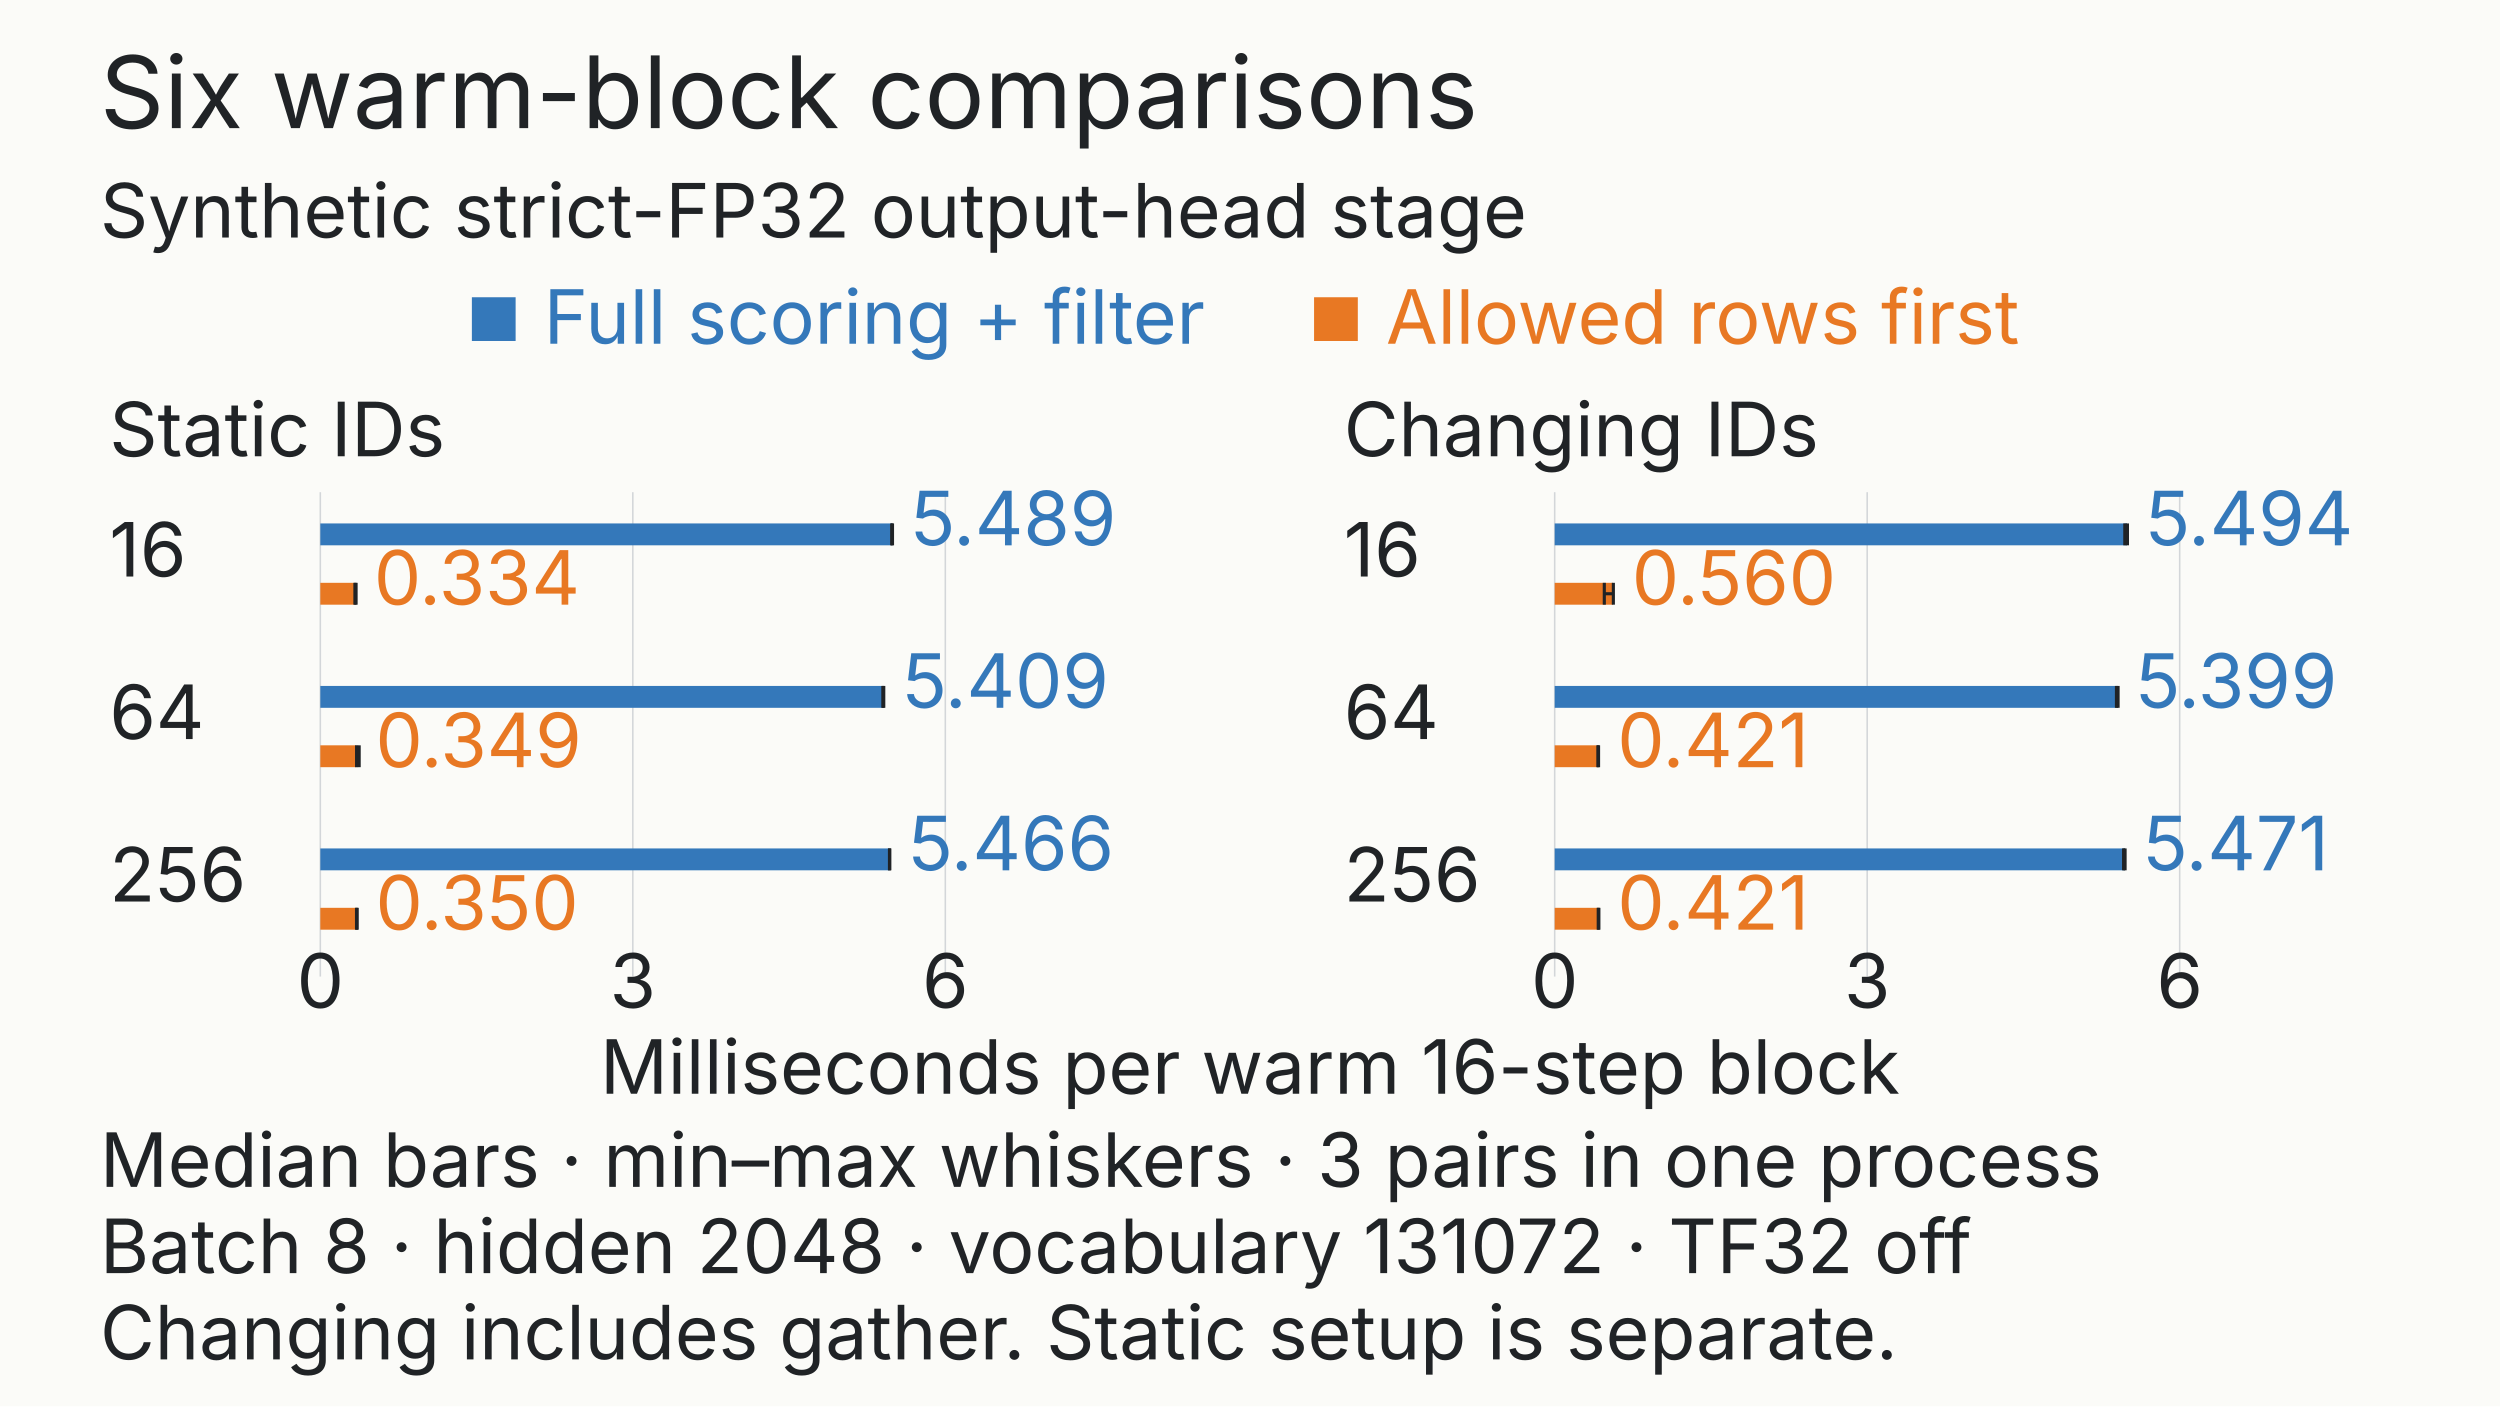
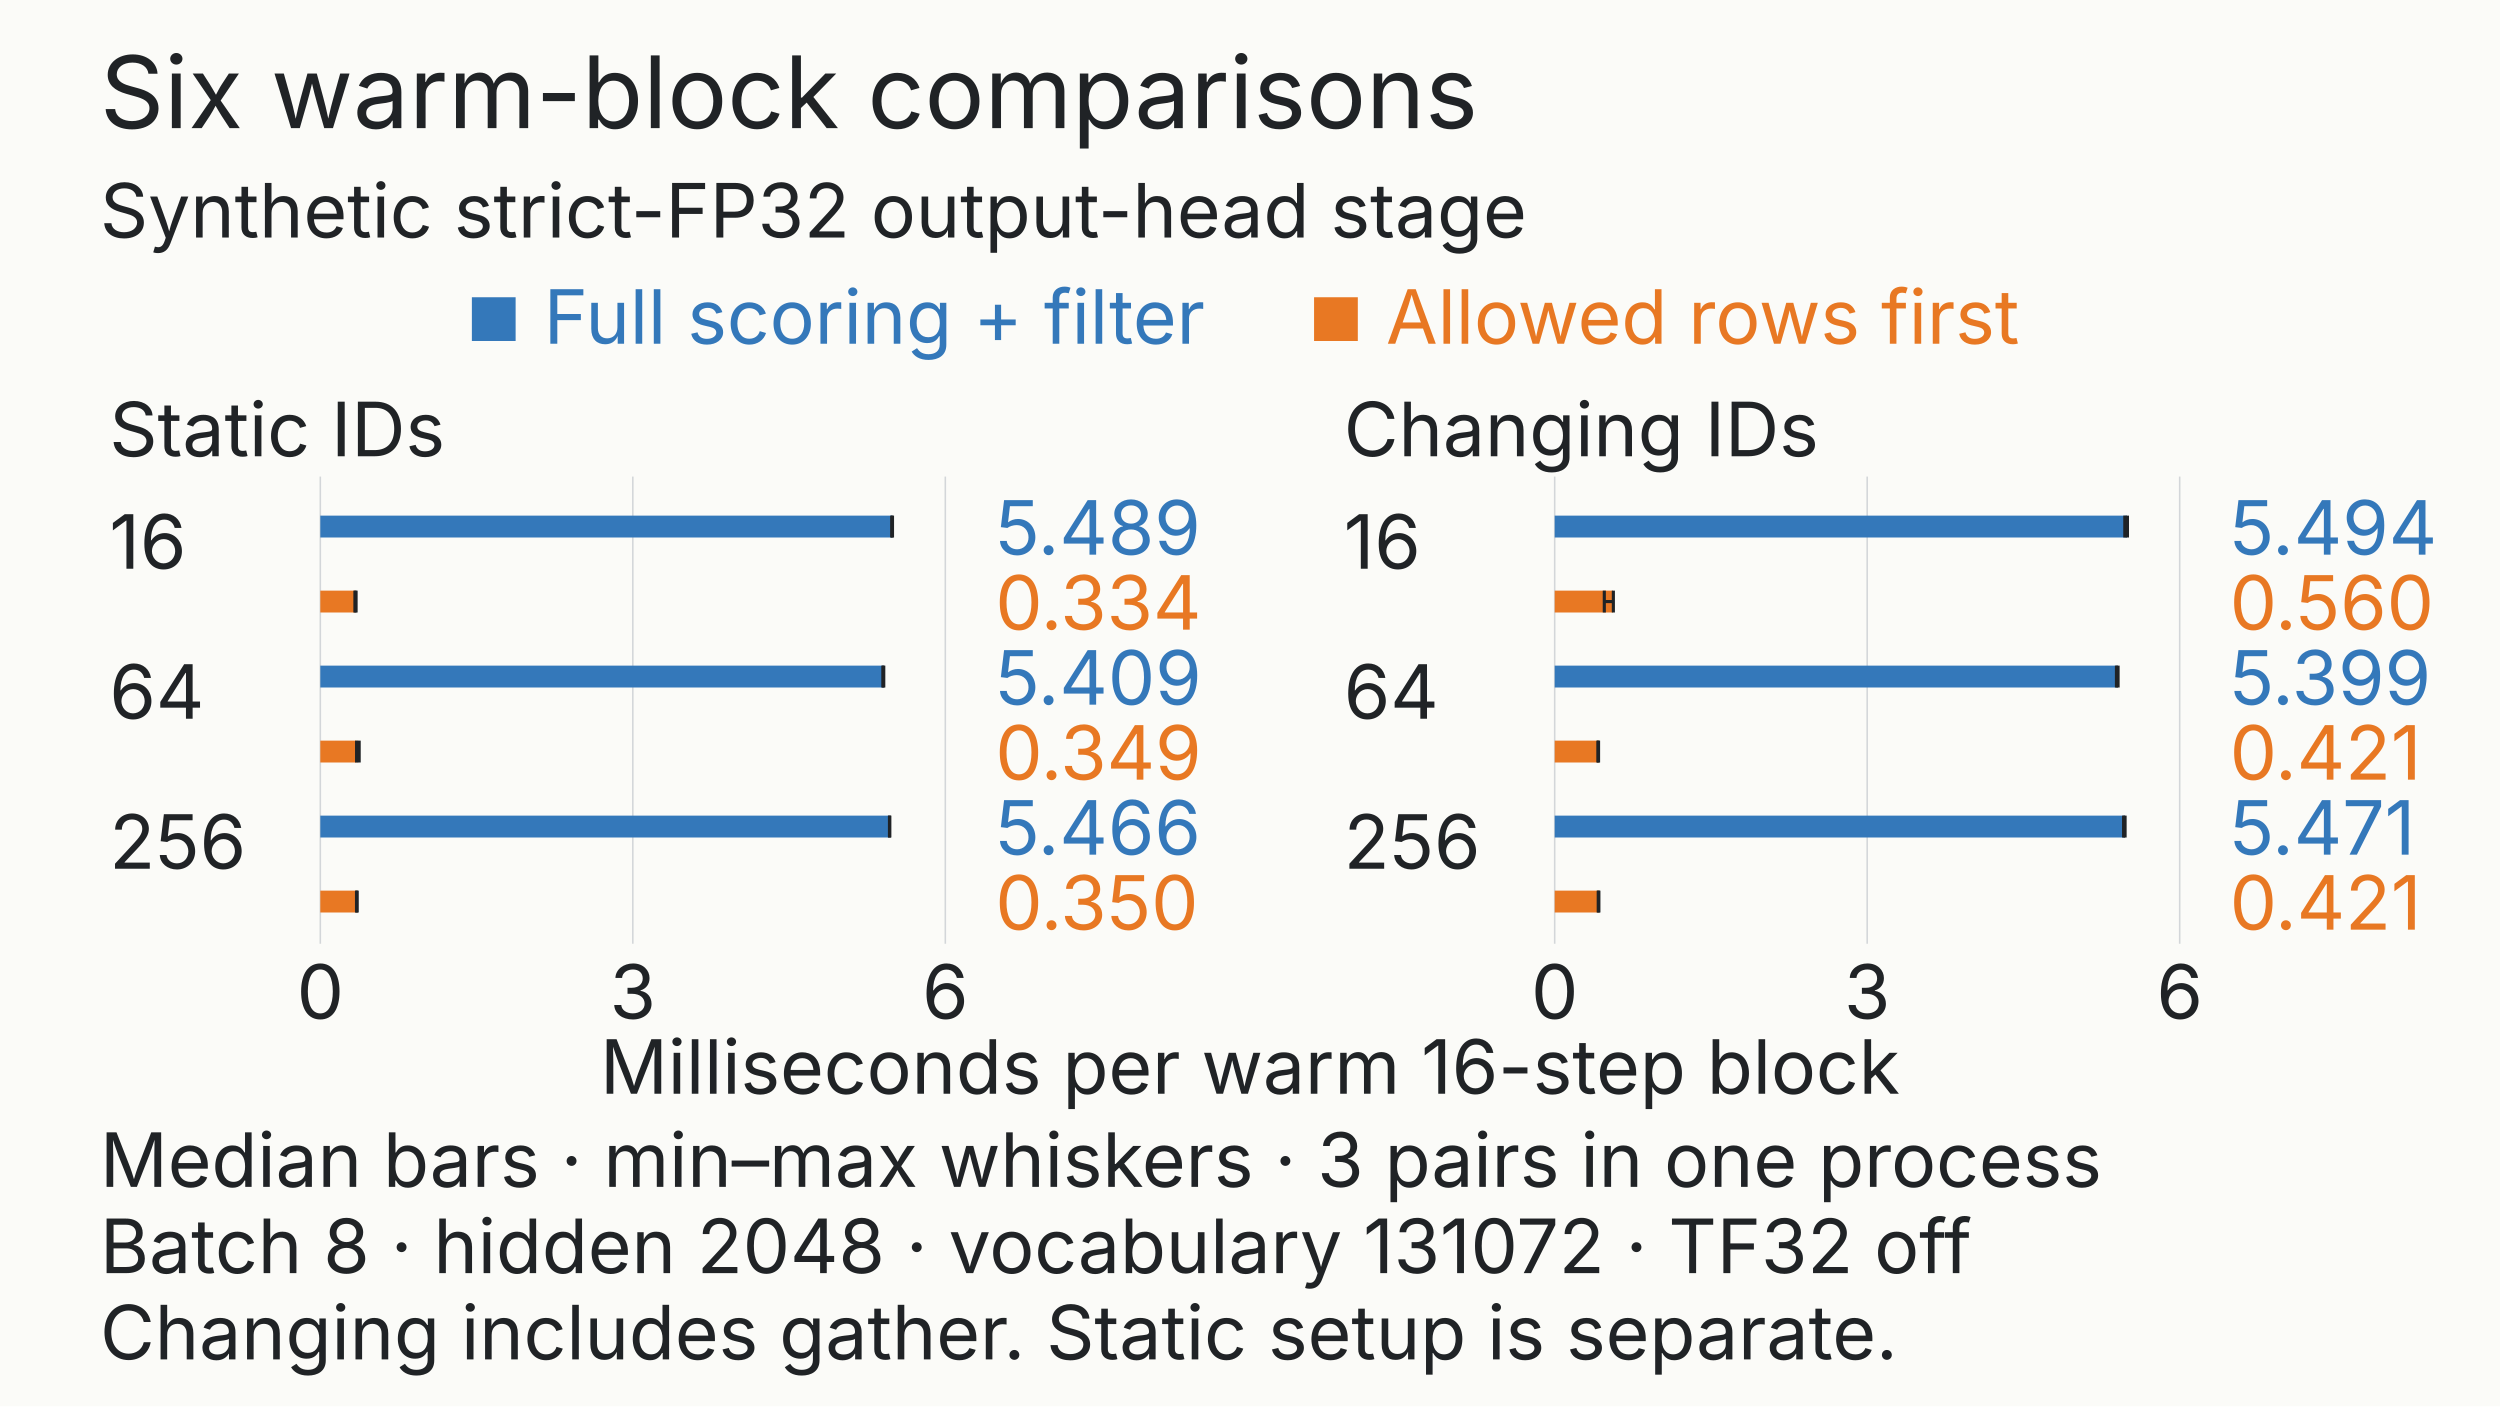
<svg xmlns="http://www.w3.org/2000/svg" width="1600" height="900" viewBox="0 0 1600 900">
  <rect width="100%" height="100%" fill="#FBFBF8" />
  <defs>
    <marker id="arrow" viewBox="0 0 12 12" refX="10" refY="6" markerWidth="5" markerHeight="5" orient="auto">
      <path d="M2 2 L10 6 L2 10" fill="none" stroke="context-stroke" stroke-width="2" />
    </marker>
  </defs>
  <text x="64" y="82.0" font-family="Inter" font-size="64" font-weight="400" font-style="normal" fill="#202326" text-anchor="start">Six warm-block comparisons</text>
  <text x="64" y="152.0" font-family="Inter" font-size="48" font-weight="400" font-style="normal" fill="#202326" text-anchor="start">Synthetic strict-FP32 output-head stage</text>
  <rect data-role="legend-swatch" data-series="baseline" x="302.0" y="190.24" width="28" height="28" fill="#3478BA" />
  <text x="348.0" y="220.0" font-family="Inter" font-size="48" font-weight="400" font-style="normal" fill="#3478BA" text-anchor="start">Full scoring + filter</text>
  <rect data-role="legend-swatch" data-series="candidate" x="841.0" y="190.24" width="28" height="28" fill="#E87823" />
  <text x="887.0" y="220.0" font-family="Inter" font-size="48" font-weight="400" font-style="normal" fill="#E87823" text-anchor="start">Allowed rows first</text>
  <text x="70" y="292.0" font-family="Inter" font-size="48" font-weight="400" font-style="normal" fill="#202326" text-anchor="start">Static IDs</text>
-   <line x1="205.0" y1="315" x2="205.0" y2="625" stroke="#D3D6D9" stroke-width="1" />
-   <text x="205.0" y="645.0" font-family="Inter" font-size="48" font-weight="400" font-style="normal" fill="#202326" text-anchor="middle">0</text>
-   <line x1="405.0" y1="315" x2="405.0" y2="625" stroke="#D3D6D9" stroke-width="1" />
-   <text x="405.0" y="645.0" font-family="Inter" font-size="48" font-weight="400" font-style="normal" fill="#202326" text-anchor="middle">3</text>
-   <line x1="605.0" y1="315" x2="605.0" y2="625" stroke="#D3D6D9" stroke-width="1" />
-   <text x="605.0" y="645.0" font-family="Inter" font-size="48" font-weight="400" font-style="normal" fill="#202326" text-anchor="middle">6</text>
-   <text x="70" y="369.0" font-family="Inter" font-size="48" font-weight="400" font-style="normal" fill="#202326" text-anchor="start">16</text>
-   <rect data-science="bar" data-series="baseline" data-mode="static" data-size="16" x="205" y="335" width="365.931" height="14" fill="#3478BA" />
-   <line x1="570.683" y1="342.0" x2="571.196" y2="342.0" stroke="#202326" stroke-width="2" />
-   <line x1="570.683" y1="335.0" x2="570.683" y2="349.0" stroke="#202326" stroke-width="2" />
-   <line x1="571.196" y1="335.0" x2="571.196" y2="349.0" stroke="#202326" stroke-width="2" />
-   <text x="582.931" y="349.0" font-family="Inter" font-size="48" font-weight="400" font-style="normal" fill="#3478BA" text-anchor="start">5.489</text>
-   <rect data-science="bar" data-series="candidate" data-mode="static" data-size="16" x="205" y="373" width="22.274" height="14" fill="#E87823" />
-   <line x1="227.144" y1="380.0" x2="227.885" y2="380.0" stroke="#202326" stroke-width="2" />
-   <line x1="227.144" y1="373.0" x2="227.144" y2="387.0" stroke="#202326" stroke-width="2" />
-   <line x1="227.885" y1="373.0" x2="227.885" y2="387.0" stroke="#202326" stroke-width="2" />
-   <text x="239.274" y="387.0" font-family="Inter" font-size="48" font-weight="400" font-style="normal" fill="#E87823" text-anchor="start">0.334</text>
-   <text x="70" y="473.0" font-family="Inter" font-size="48" font-weight="400" font-style="normal" fill="#202326" text-anchor="start">64</text>
-   <rect data-science="bar" data-series="baseline" data-mode="static" data-size="64" x="205" y="439" width="360.584" height="14" fill="#3478BA" />
-   <line x1="565.021" y1="446.0" x2="565.604" y2="446.0" stroke="#202326" stroke-width="2" />
-   <line x1="565.021" y1="439.0" x2="565.021" y2="453.0" stroke="#202326" stroke-width="2" />
-   <line x1="565.604" y1="439.0" x2="565.604" y2="453.0" stroke="#202326" stroke-width="2" />
-   <text x="577.584" y="453.0" font-family="Inter" font-size="48" font-weight="400" font-style="normal" fill="#3478BA" text-anchor="start">5.409</text>
-   <rect data-science="bar" data-series="candidate" data-mode="static" data-size="64" x="205" y="477" width="23.288" height="14" fill="#E87823" />
-   <line x1="228.212" y1="484.0" x2="229.86" y2="484.0" stroke="#202326" stroke-width="2" />
-   <line x1="228.212" y1="477.0" x2="228.212" y2="491.0" stroke="#202326" stroke-width="2" />
-   <line x1="229.86" y1="477.0" x2="229.86" y2="491.0" stroke="#202326" stroke-width="2" />
-   <text x="240.288" y="491.0" font-family="Inter" font-size="48" font-weight="400" font-style="normal" fill="#E87823" text-anchor="start">0.349</text>
-   <text x="70" y="577.0" font-family="Inter" font-size="48" font-weight="400" font-style="normal" fill="#202326" text-anchor="start">256</text>
-   <rect data-science="bar" data-series="baseline" data-mode="static" data-size="256" x="205" y="543" width="364.399" height="14" fill="#3478BA" />
-   <line x1="569.263" y1="550.0" x2="569.468" y2="550.0" stroke="#202326" stroke-width="2" />
-   <line x1="569.263" y1="543.0" x2="569.263" y2="557.0" stroke="#202326" stroke-width="2" />
-   <line x1="569.468" y1="543.0" x2="569.468" y2="557.0" stroke="#202326" stroke-width="2" />
-   <text x="581.399" y="557.0" font-family="Inter" font-size="48" font-weight="400" font-style="normal" fill="#3478BA" text-anchor="start">5.466</text>
-   <rect data-science="bar" data-series="candidate" data-mode="static" data-size="256" x="205" y="581" width="23.305" height="14" fill="#E87823" />
-   <line x1="228.169" y1="588.0" x2="228.592" y2="588.0" stroke="#202326" stroke-width="2" />
-   <line x1="228.169" y1="581.0" x2="228.169" y2="595.0" stroke="#202326" stroke-width="2" />
-   <line x1="228.592" y1="581.0" x2="228.592" y2="595.0" stroke="#202326" stroke-width="2" />
-   <text x="240.305" y="595.0" font-family="Inter" font-size="48" font-weight="400" font-style="normal" fill="#E87823" text-anchor="start">0.350</text>
+   <line x1="205.0" y1="305" x2="205.0" y2="604" stroke="#D3D6D9" stroke-width="1" />
+   <text x="205.0" y="652.0" font-family="Inter" font-size="48" font-weight="400" font-style="normal" fill="#202326" text-anchor="middle">0</text>
+   <line x1="405.0" y1="305" x2="405.0" y2="604" stroke="#D3D6D9" stroke-width="1" />
+   <text x="405.0" y="652.0" font-family="Inter" font-size="48" font-weight="400" font-style="normal" fill="#202326" text-anchor="middle">3</text>
+   <line x1="605.0" y1="305" x2="605.0" y2="604" stroke="#D3D6D9" stroke-width="1" />
+   <text x="605.0" y="652.0" font-family="Inter" font-size="48" font-weight="400" font-style="normal" fill="#202326" text-anchor="middle">6</text>
+   <text x="70" y="364.0" font-family="Inter" font-size="48" font-weight="400" font-style="normal" fill="#202326" text-anchor="start">16</text>
+   <rect data-science="bar" data-series="baseline" data-mode="static" data-size="16" x="205" y="330" width="365.931" height="14" fill="#3478BA" />
+   <line x1="570.683" y1="337.0" x2="571.196" y2="337.0" stroke="#202326" stroke-width="2" />
+   <line x1="570.683" y1="330.0" x2="570.683" y2="344.0" stroke="#202326" stroke-width="2" />
+   <line x1="571.196" y1="330.0" x2="571.196" y2="344.0" stroke="#202326" stroke-width="2" />
+   <text x="637" y="355.0" font-family="Inter" font-size="48" font-weight="400" font-style="normal" fill="#3478BA" text-anchor="start">5.489</text>
+   <rect data-science="bar" data-series="candidate" data-mode="static" data-size="16" x="205" y="378" width="22.274" height="14" fill="#E87823" />
+   <line x1="227.144" y1="385.0" x2="227.885" y2="385.0" stroke="#202326" stroke-width="2" />
+   <line x1="227.144" y1="378.0" x2="227.144" y2="392.0" stroke="#202326" stroke-width="2" />
+   <line x1="227.885" y1="378.0" x2="227.885" y2="392.0" stroke="#202326" stroke-width="2" />
+   <text x="637" y="403.0" font-family="Inter" font-size="48" font-weight="400" font-style="normal" fill="#E87823" text-anchor="start">0.334</text>
+   <text x="70" y="460.0" font-family="Inter" font-size="48" font-weight="400" font-style="normal" fill="#202326" text-anchor="start">64</text>
+   <rect data-science="bar" data-series="baseline" data-mode="static" data-size="64" x="205" y="426" width="360.584" height="14" fill="#3478BA" />
+   <line x1="565.021" y1="433.0" x2="565.604" y2="433.0" stroke="#202326" stroke-width="2" />
+   <line x1="565.021" y1="426.0" x2="565.021" y2="440.0" stroke="#202326" stroke-width="2" />
+   <line x1="565.604" y1="426.0" x2="565.604" y2="440.0" stroke="#202326" stroke-width="2" />
+   <text x="637" y="451.0" font-family="Inter" font-size="48" font-weight="400" font-style="normal" fill="#3478BA" text-anchor="start">5.409</text>
+   <rect data-science="bar" data-series="candidate" data-mode="static" data-size="64" x="205" y="474" width="23.288" height="14" fill="#E87823" />
+   <line x1="228.212" y1="481.0" x2="229.86" y2="481.0" stroke="#202326" stroke-width="2" />
+   <line x1="228.212" y1="474.0" x2="228.212" y2="488.0" stroke="#202326" stroke-width="2" />
+   <line x1="229.86" y1="474.0" x2="229.86" y2="488.0" stroke="#202326" stroke-width="2" />
+   <text x="637" y="499.0" font-family="Inter" font-size="48" font-weight="400" font-style="normal" fill="#E87823" text-anchor="start">0.349</text>
+   <text x="70" y="556.0" font-family="Inter" font-size="48" font-weight="400" font-style="normal" fill="#202326" text-anchor="start">256</text>
+   <rect data-science="bar" data-series="baseline" data-mode="static" data-size="256" x="205" y="522" width="364.399" height="14" fill="#3478BA" />
+   <line x1="569.263" y1="529.0" x2="569.468" y2="529.0" stroke="#202326" stroke-width="2" />
+   <line x1="569.263" y1="522.0" x2="569.263" y2="536.0" stroke="#202326" stroke-width="2" />
+   <line x1="569.468" y1="522.0" x2="569.468" y2="536.0" stroke="#202326" stroke-width="2" />
+   <text x="637" y="547.0" font-family="Inter" font-size="48" font-weight="400" font-style="normal" fill="#3478BA" text-anchor="start">5.466</text>
+   <rect data-science="bar" data-series="candidate" data-mode="static" data-size="256" x="205" y="570" width="23.305" height="14" fill="#E87823" />
+   <line x1="228.169" y1="577.0" x2="228.592" y2="577.0" stroke="#202326" stroke-width="2" />
+   <line x1="228.169" y1="570.0" x2="228.169" y2="584.0" stroke="#202326" stroke-width="2" />
+   <line x1="228.592" y1="570.0" x2="228.592" y2="584.0" stroke="#202326" stroke-width="2" />
+   <text x="637" y="595.0" font-family="Inter" font-size="48" font-weight="400" font-style="normal" fill="#E87823" text-anchor="start">0.350</text>
  <text x="860" y="292.0" font-family="Inter" font-size="48" font-weight="400" font-style="normal" fill="#202326" text-anchor="start">Changing IDs</text>
-   <line x1="995.0" y1="315" x2="995.0" y2="625" stroke="#D3D6D9" stroke-width="1" />
-   <text x="995.0" y="645.0" font-family="Inter" font-size="48" font-weight="400" font-style="normal" fill="#202326" text-anchor="middle">0</text>
-   <line x1="1195.0" y1="315" x2="1195.0" y2="625" stroke="#D3D6D9" stroke-width="1" />
-   <text x="1195.0" y="645.0" font-family="Inter" font-size="48" font-weight="400" font-style="normal" fill="#202326" text-anchor="middle">3</text>
-   <line x1="1395.0" y1="315" x2="1395.0" y2="625" stroke="#D3D6D9" stroke-width="1" />
-   <text x="1395.0" y="645.0" font-family="Inter" font-size="48" font-weight="400" font-style="normal" fill="#202326" text-anchor="middle">6</text>
-   <text x="860" y="369.0" font-family="Inter" font-size="48" font-weight="400" font-style="normal" fill="#202326" text-anchor="start">16</text>
-   <rect data-science="bar" data-series="baseline" data-mode="changing" data-size="16" x="995" y="335" width="366.267" height="14" fill="#3478BA" />
-   <line x1="1359.878" y1="342.0" x2="1361.561" y2="342.0" stroke="#202326" stroke-width="2" />
-   <line x1="1359.878" y1="335.0" x2="1359.878" y2="349.0" stroke="#202326" stroke-width="2" />
-   <line x1="1361.561" y1="335.0" x2="1361.561" y2="349.0" stroke="#202326" stroke-width="2" />
-   <text x="1373.267" y="349.0" font-family="Inter" font-size="48" font-weight="400" font-style="normal" fill="#3478BA" text-anchor="start">5.494</text>
-   <rect data-science="bar" data-series="candidate" data-mode="changing" data-size="16" x="995" y="373" width="37.328" height="14" fill="#E87823" />
-   <line x1="1026.752" y1="380.0" x2="1032.547" y2="380.0" stroke="#202326" stroke-width="2" />
-   <line x1="1026.752" y1="373.0" x2="1026.752" y2="387.0" stroke="#202326" stroke-width="2" />
-   <line x1="1032.547" y1="373.0" x2="1032.547" y2="387.0" stroke="#202326" stroke-width="2" />
-   <text x="1044.328" y="387.0" font-family="Inter" font-size="48" font-weight="400" font-style="normal" fill="#E87823" text-anchor="start">0.560</text>
-   <text x="860" y="473.0" font-family="Inter" font-size="48" font-weight="400" font-style="normal" fill="#202326" text-anchor="start">64</text>
-   <rect data-science="bar" data-series="baseline" data-mode="changing" data-size="64" x="995" y="439" width="359.95" height="14" fill="#3478BA" />
-   <line x1="1354.529" y1="446.0" x2="1355.565" y2="446.0" stroke="#202326" stroke-width="2" />
-   <line x1="1354.529" y1="439.0" x2="1354.529" y2="453.0" stroke="#202326" stroke-width="2" />
-   <line x1="1355.565" y1="439.0" x2="1355.565" y2="453.0" stroke="#202326" stroke-width="2" />
-   <text x="1366.95" y="453.0" font-family="Inter" font-size="48" font-weight="400" font-style="normal" fill="#3478BA" text-anchor="start">5.399</text>
-   <rect data-science="bar" data-series="candidate" data-mode="changing" data-size="64" x="995" y="477" width="28.038" height="14" fill="#E87823" />
-   <line x1="1022.64" y1="484.0" x2="1023.073" y2="484.0" stroke="#202326" stroke-width="2" />
-   <line x1="1022.64" y1="477.0" x2="1022.64" y2="491.0" stroke="#202326" stroke-width="2" />
-   <line x1="1023.073" y1="477.0" x2="1023.073" y2="491.0" stroke="#202326" stroke-width="2" />
-   <text x="1035.038" y="491.0" font-family="Inter" font-size="48" font-weight="400" font-style="normal" fill="#E87823" text-anchor="start">0.421</text>
-   <text x="860" y="577.0" font-family="Inter" font-size="48" font-weight="400" font-style="normal" fill="#202326" text-anchor="start">256</text>
-   <rect data-science="bar" data-series="baseline" data-mode="changing" data-size="256" x="995" y="543" width="364.726" height="14" fill="#3478BA" />
-   <line x1="1359.098" y1="550.0" x2="1360.049" y2="550.0" stroke="#202326" stroke-width="2" />
-   <line x1="1359.098" y1="543.0" x2="1359.098" y2="557.0" stroke="#202326" stroke-width="2" />
-   <line x1="1360.049" y1="543.0" x2="1360.049" y2="557.0" stroke="#202326" stroke-width="2" />
-   <text x="1371.726" y="557.0" font-family="Inter" font-size="48" font-weight="400" font-style="normal" fill="#3478BA" text-anchor="start">5.471</text>
-   <rect data-science="bar" data-series="candidate" data-mode="changing" data-size="256" x="995" y="581" width="28.073" height="14" fill="#E87823" />
-   <line x1="1022.864" y1="588.0" x2="1023.274" y2="588.0" stroke="#202326" stroke-width="2" />
-   <line x1="1022.864" y1="581.0" x2="1022.864" y2="595.0" stroke="#202326" stroke-width="2" />
-   <line x1="1023.274" y1="581.0" x2="1023.274" y2="595.0" stroke="#202326" stroke-width="2" />
-   <text x="1035.073" y="595.0" font-family="Inter" font-size="48" font-weight="400" font-style="normal" fill="#E87823" text-anchor="start">0.421</text>
+   <line x1="995.0" y1="305" x2="995.0" y2="604" stroke="#D3D6D9" stroke-width="1" />
+   <text x="995.0" y="652.0" font-family="Inter" font-size="48" font-weight="400" font-style="normal" fill="#202326" text-anchor="middle">0</text>
+   <line x1="1195.0" y1="305" x2="1195.0" y2="604" stroke="#D3D6D9" stroke-width="1" />
+   <text x="1195.0" y="652.0" font-family="Inter" font-size="48" font-weight="400" font-style="normal" fill="#202326" text-anchor="middle">3</text>
+   <line x1="1395.0" y1="305" x2="1395.0" y2="604" stroke="#D3D6D9" stroke-width="1" />
+   <text x="1395.0" y="652.0" font-family="Inter" font-size="48" font-weight="400" font-style="normal" fill="#202326" text-anchor="middle">6</text>
+   <text x="860" y="364.0" font-family="Inter" font-size="48" font-weight="400" font-style="normal" fill="#202326" text-anchor="start">16</text>
+   <rect data-science="bar" data-series="baseline" data-mode="changing" data-size="16" x="995" y="330" width="366.267" height="14" fill="#3478BA" />
+   <line x1="1359.878" y1="337.0" x2="1361.561" y2="337.0" stroke="#202326" stroke-width="2" />
+   <line x1="1359.878" y1="330.0" x2="1359.878" y2="344.0" stroke="#202326" stroke-width="2" />
+   <line x1="1361.561" y1="330.0" x2="1361.561" y2="344.0" stroke="#202326" stroke-width="2" />
+   <text x="1427" y="355.0" font-family="Inter" font-size="48" font-weight="400" font-style="normal" fill="#3478BA" text-anchor="start">5.494</text>
+   <rect data-science="bar" data-series="candidate" data-mode="changing" data-size="16" x="995" y="378" width="37.328" height="14" fill="#E87823" />
+   <line x1="1026.752" y1="385.0" x2="1032.547" y2="385.0" stroke="#202326" stroke-width="2" />
+   <line x1="1026.752" y1="378.0" x2="1026.752" y2="392.0" stroke="#202326" stroke-width="2" />
+   <line x1="1032.547" y1="378.0" x2="1032.547" y2="392.0" stroke="#202326" stroke-width="2" />
+   <text x="1427" y="403.0" font-family="Inter" font-size="48" font-weight="400" font-style="normal" fill="#E87823" text-anchor="start">0.560</text>
+   <text x="860" y="460.0" font-family="Inter" font-size="48" font-weight="400" font-style="normal" fill="#202326" text-anchor="start">64</text>
+   <rect data-science="bar" data-series="baseline" data-mode="changing" data-size="64" x="995" y="426" width="359.95" height="14" fill="#3478BA" />
+   <line x1="1354.529" y1="433.0" x2="1355.565" y2="433.0" stroke="#202326" stroke-width="2" />
+   <line x1="1354.529" y1="426.0" x2="1354.529" y2="440.0" stroke="#202326" stroke-width="2" />
+   <line x1="1355.565" y1="426.0" x2="1355.565" y2="440.0" stroke="#202326" stroke-width="2" />
+   <text x="1427" y="451.0" font-family="Inter" font-size="48" font-weight="400" font-style="normal" fill="#3478BA" text-anchor="start">5.399</text>
+   <rect data-science="bar" data-series="candidate" data-mode="changing" data-size="64" x="995" y="474" width="28.038" height="14" fill="#E87823" />
+   <line x1="1022.64" y1="481.0" x2="1023.073" y2="481.0" stroke="#202326" stroke-width="2" />
+   <line x1="1022.64" y1="474.0" x2="1022.64" y2="488.0" stroke="#202326" stroke-width="2" />
+   <line x1="1023.073" y1="474.0" x2="1023.073" y2="488.0" stroke="#202326" stroke-width="2" />
+   <text x="1427" y="499.0" font-family="Inter" font-size="48" font-weight="400" font-style="normal" fill="#E87823" text-anchor="start">0.421</text>
+   <text x="860" y="556.0" font-family="Inter" font-size="48" font-weight="400" font-style="normal" fill="#202326" text-anchor="start">256</text>
+   <rect data-science="bar" data-series="baseline" data-mode="changing" data-size="256" x="995" y="522" width="364.726" height="14" fill="#3478BA" />
+   <line x1="1359.098" y1="529.0" x2="1360.049" y2="529.0" stroke="#202326" stroke-width="2" />
+   <line x1="1359.098" y1="522.0" x2="1359.098" y2="536.0" stroke="#202326" stroke-width="2" />
+   <line x1="1360.049" y1="522.0" x2="1360.049" y2="536.0" stroke="#202326" stroke-width="2" />
+   <text x="1427" y="547.0" font-family="Inter" font-size="48" font-weight="400" font-style="normal" fill="#3478BA" text-anchor="start">5.471</text>
+   <rect data-science="bar" data-series="candidate" data-mode="changing" data-size="256" x="995" y="570" width="28.073" height="14" fill="#E87823" />
+   <line x1="1022.864" y1="577.0" x2="1023.274" y2="577.0" stroke="#202326" stroke-width="2" />
+   <line x1="1022.864" y1="570.0" x2="1022.864" y2="584.0" stroke="#202326" stroke-width="2" />
+   <line x1="1023.274" y1="570.0" x2="1023.274" y2="584.0" stroke="#202326" stroke-width="2" />
+   <text x="1427" y="595.0" font-family="Inter" font-size="48" font-weight="400" font-style="normal" fill="#E87823" text-anchor="start">0.421</text>
  <text x="800" y="700.0" font-family="Inter" font-size="48" font-weight="400" font-style="normal" fill="#202326" text-anchor="middle">Milliseconds per warm 16-step block</text>
  <text x="64" y="759.6" font-family="Inter" font-size="48" font-weight="400" font-style="normal" fill="#202326" text-anchor="start">Median bars · min–max whiskers · 3 pairs in one process</text>
  <text x="64" y="814.8" font-family="Inter" font-size="48" font-weight="400" font-style="normal" fill="#202326" text-anchor="start">Batch 8 · hidden 2048 · vocabulary 131072 · TF32 off</text>
  <text x="64" y="870.0" font-family="Inter" font-size="48" font-weight="400" font-style="normal" fill="#202326" text-anchor="start">Changing includes gather. Static setup is separate.</text>
</svg>
